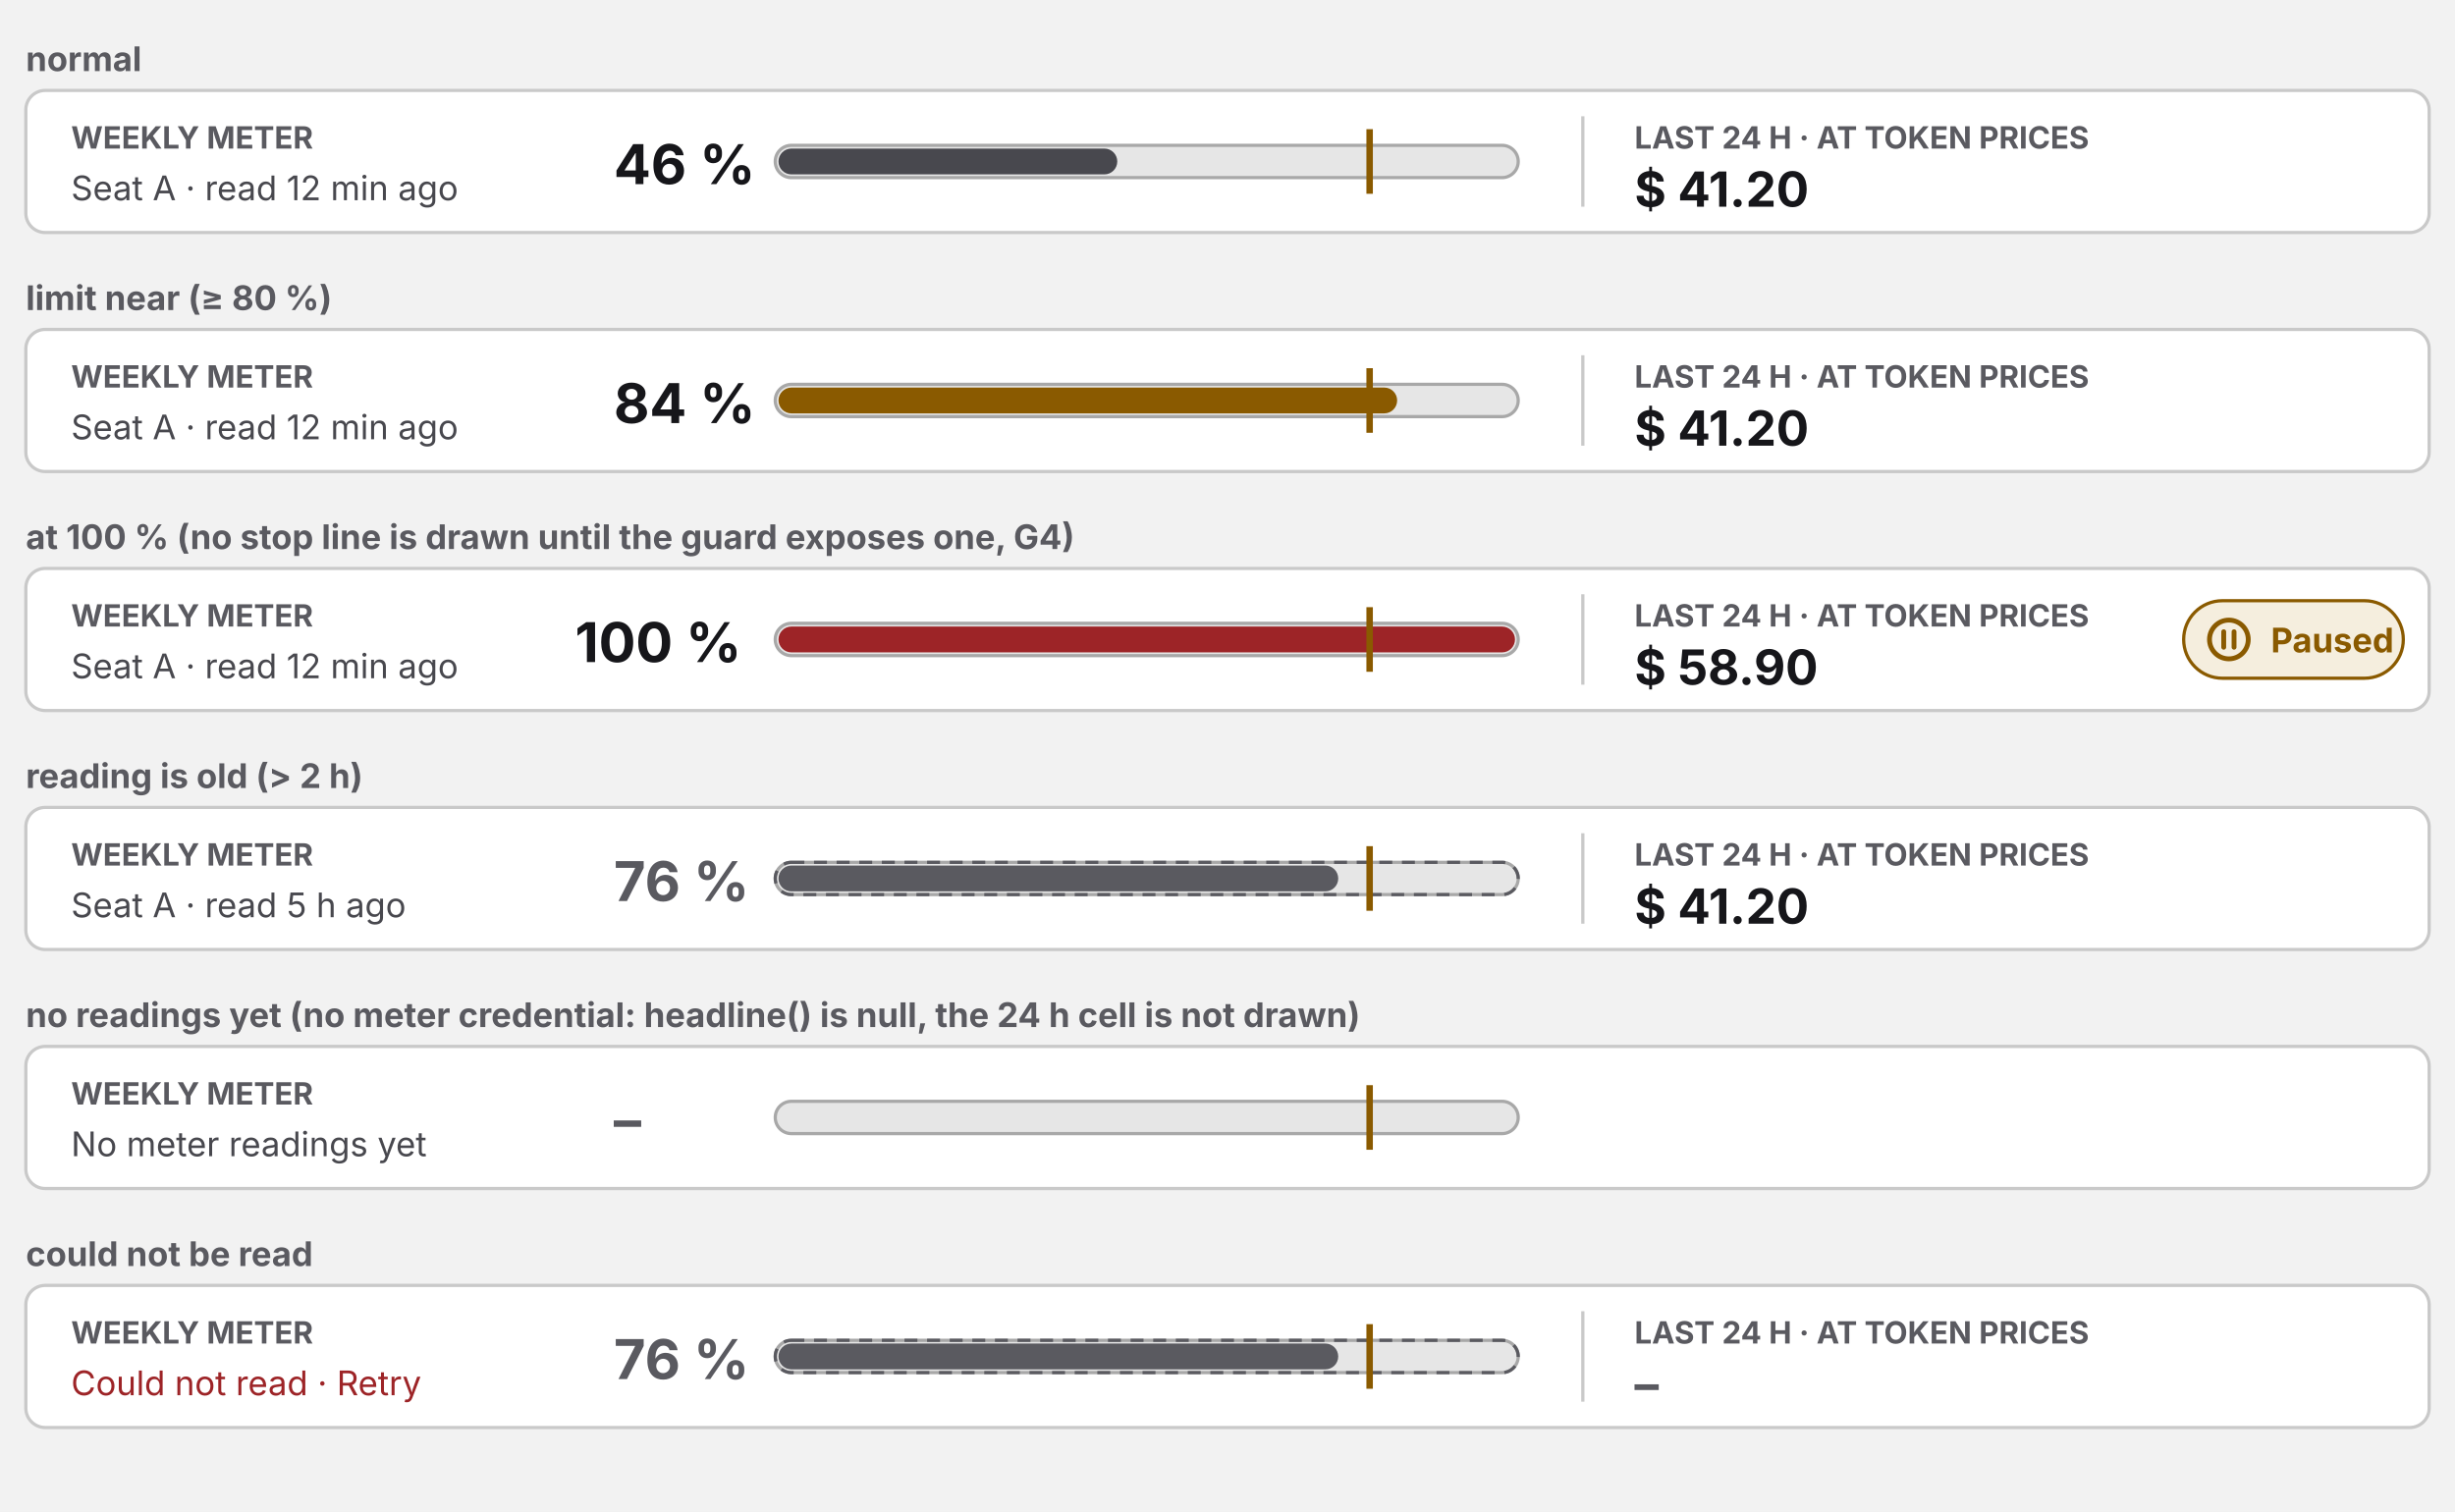
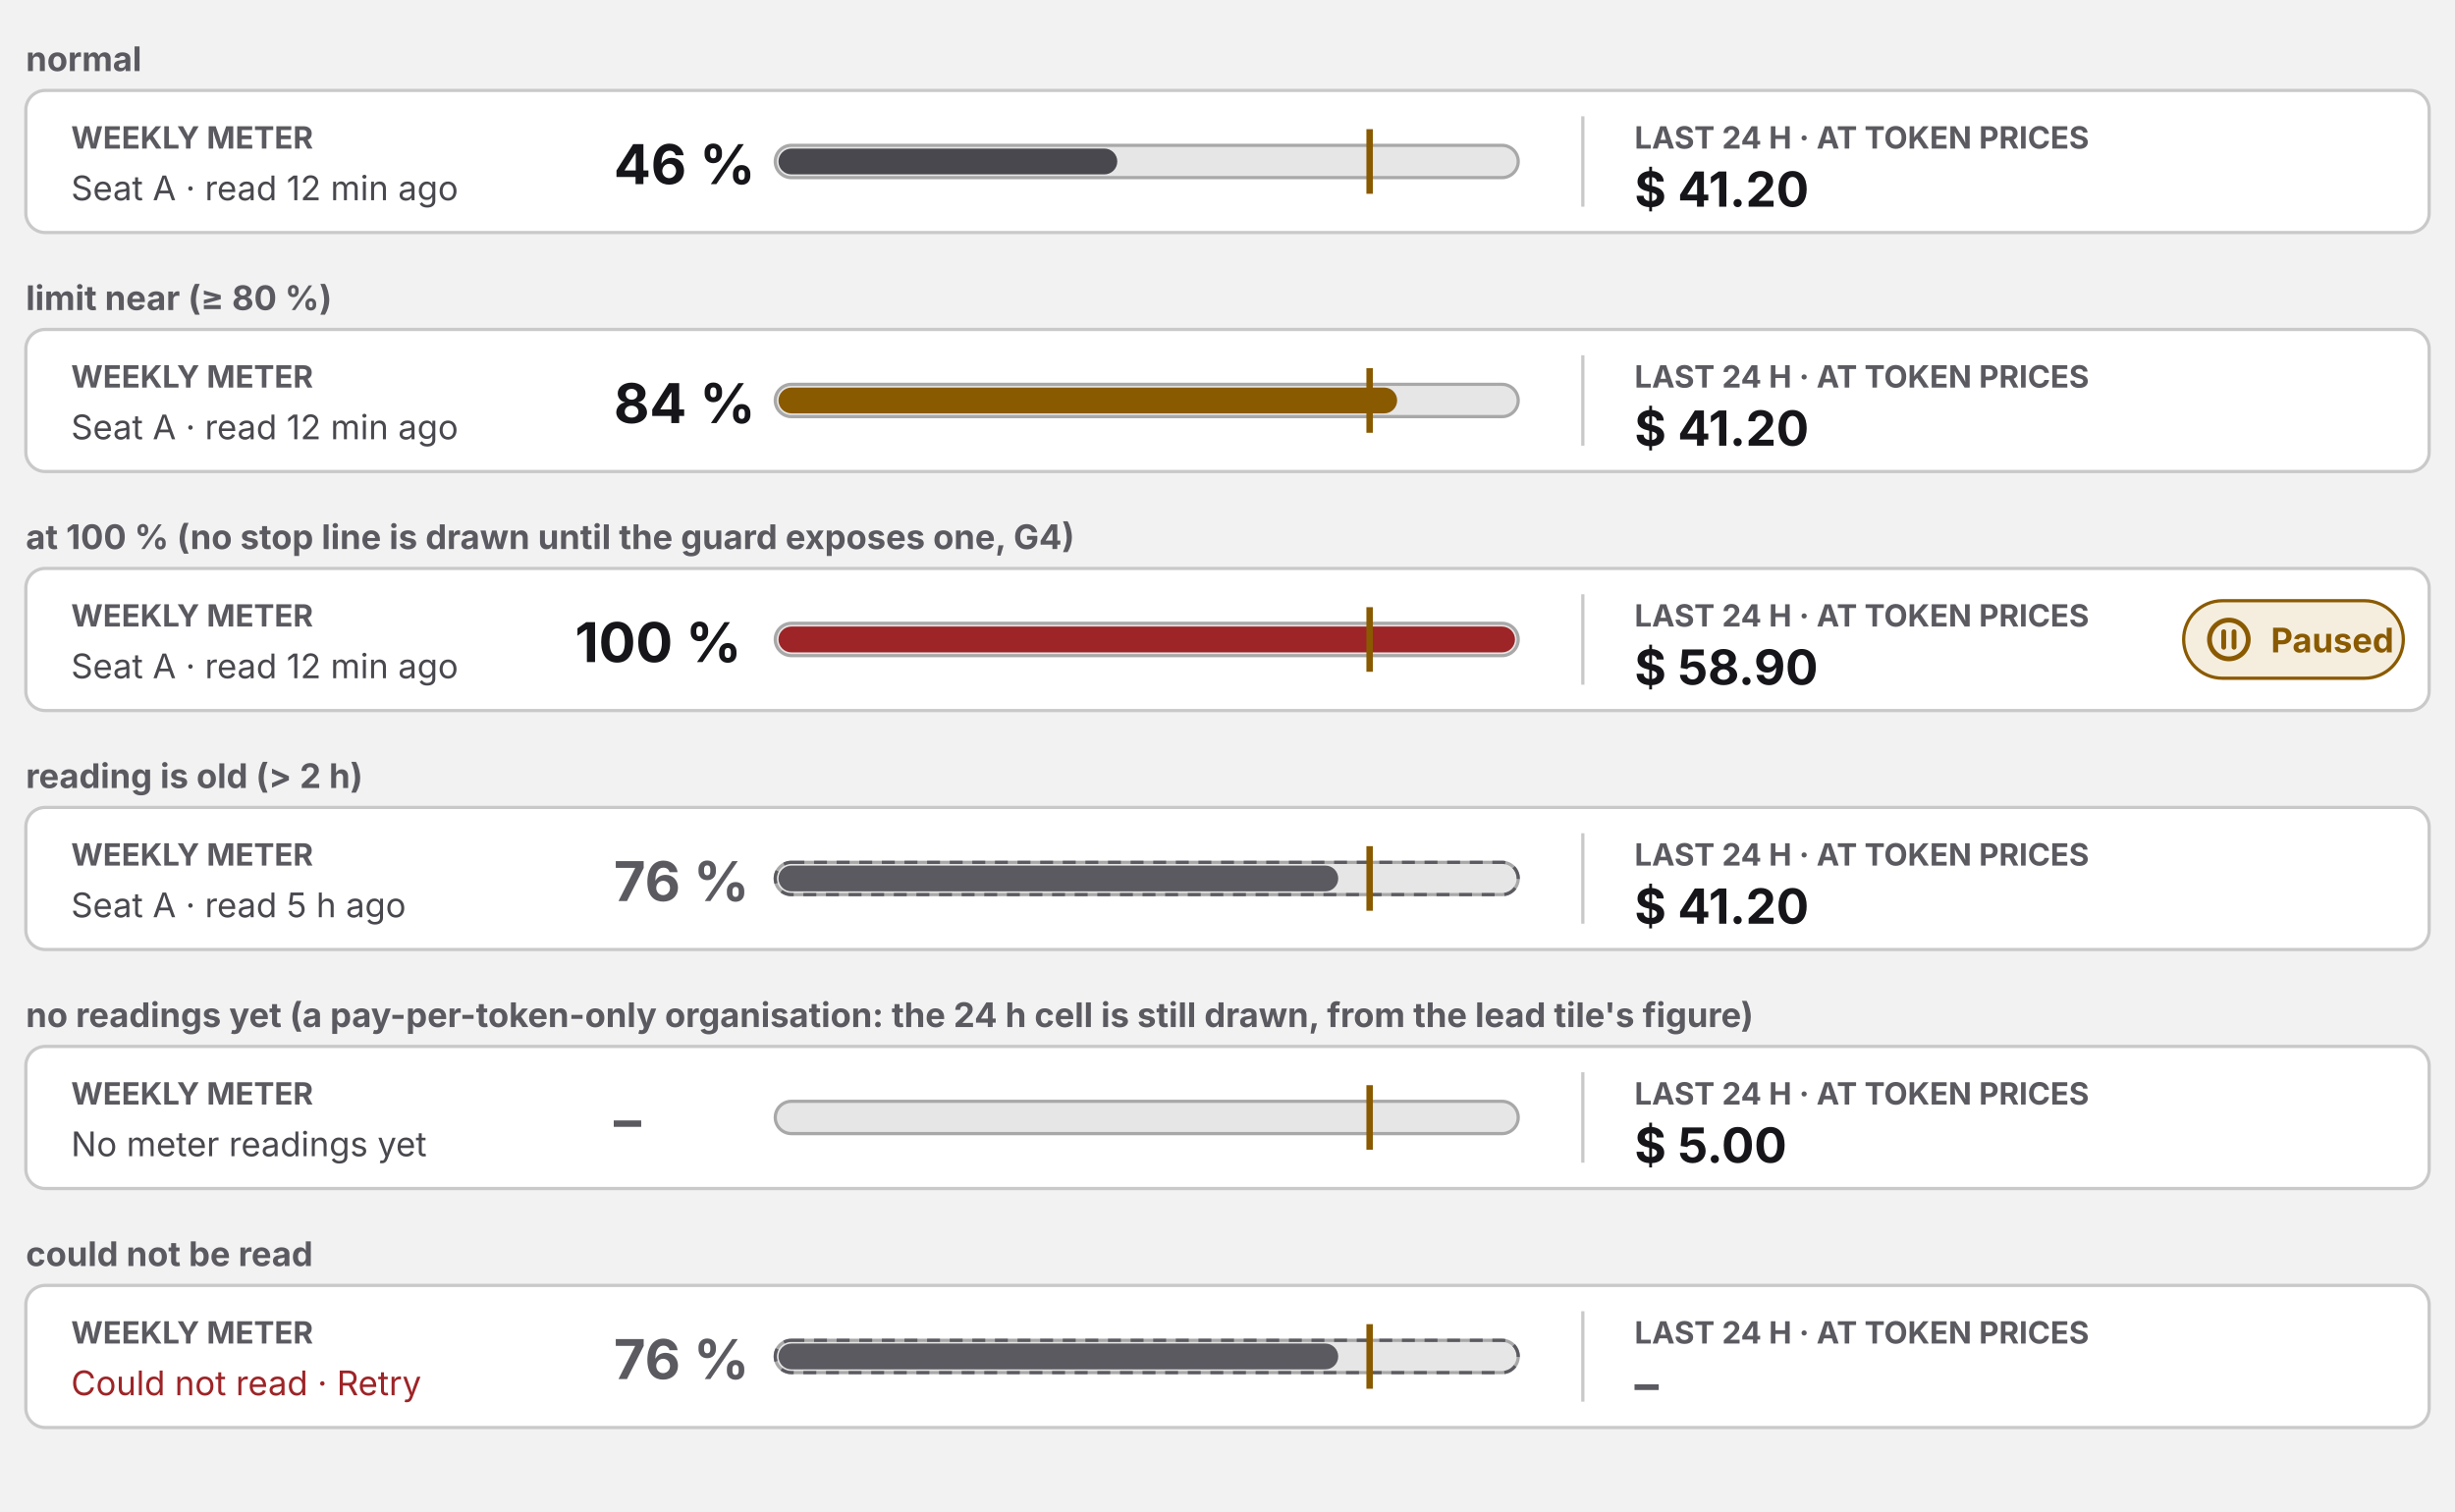
<svg xmlns="http://www.w3.org/2000/svg" viewBox="0 0 760 468" width="760" height="468" role="img" aria-label="The wall meter strip in its six states">
  <rect x="0" y="0" width="760" height="468" fill="#f2f2f2" stroke="none" stroke-width="1" rx="0" />
  <text x="8" y="22" font-size="10.5" fill="#5a5a60" text-anchor="start" font-weight="700" font-family="Inter, system-ui, sans-serif">normal</text>
  <rect x="8" y="28" width="744" height="44" fill="#ffffff" stroke="#c9c9c9" stroke-width="1" rx="6" />
  <text x="22" y="46" font-size="9.5" fill="#5a5a60" text-anchor="start" font-weight="700" font-family="Inter, system-ui, sans-serif">WEEKLY METER</text>
  <text x="22" y="62" font-size="10.5" fill="#48484e" text-anchor="start" font-weight="400" font-family="Inter, system-ui, sans-serif">Seat A · read 12 min ago</text>
  <text x="190" y="57" font-size="17" fill="#16161a" text-anchor="start" font-weight="700" font-family="Inter, system-ui, sans-serif">46 %</text>
  <rect x="240" y="45" width="230" height="10" fill="#e6e6e6" stroke="#a8a8a8" stroke-width="1" rx="5" />
  <rect x="241" y="46" width="104.88" height="8" fill="#48484e" stroke="none" stroke-width="0" rx="4" />
  <line x1="424.0" y1="40" x2="424.0" y2="60" stroke="#8a5a00" stroke-width="2" />
  <line x1="490" y1="36" x2="490" y2="64" stroke="#c9c9c9" />
  <text x="506" y="46" font-size="9.5" fill="#5a5a60" text-anchor="start" font-weight="700" font-family="Inter, system-ui, sans-serif">LAST 24 H · AT TOKEN PRICES</text>
  <text x="506" y="64" font-size="15" fill="#16161a" text-anchor="start" font-weight="700" font-family="Inter, system-ui, sans-serif">$ 41.20</text>
  <text x="8" y="96" font-size="10.5" fill="#5a5a60" text-anchor="start" font-weight="700" font-family="Inter, system-ui, sans-serif">limit near (≥ 80 %)</text>
  <rect x="8" y="102" width="744" height="44" fill="#ffffff" stroke="#c9c9c9" stroke-width="1" rx="6" />
  <text x="22" y="120" font-size="9.5" fill="#5a5a60" text-anchor="start" font-weight="700" font-family="Inter, system-ui, sans-serif">WEEKLY METER</text>
  <text x="22" y="136" font-size="10.5" fill="#48484e" text-anchor="start" font-weight="400" font-family="Inter, system-ui, sans-serif">Seat A · read 12 min ago</text>
  <text x="190" y="131" font-size="17" fill="#16161a" text-anchor="start" font-weight="700" font-family="Inter, system-ui, sans-serif">84 %</text>
  <rect x="240" y="119" width="230" height="10" fill="#e6e6e6" stroke="#a8a8a8" stroke-width="1" rx="5" />
  <rect x="241" y="120" width="191.52" height="8" fill="#8a5a00" stroke="none" stroke-width="0" rx="4" />
  <line x1="424.0" y1="114" x2="424.0" y2="134" stroke="#8a5a00" stroke-width="2" />
  <line x1="490" y1="110" x2="490" y2="138" stroke="#c9c9c9" />
  <text x="506" y="120" font-size="9.5" fill="#5a5a60" text-anchor="start" font-weight="700" font-family="Inter, system-ui, sans-serif">LAST 24 H · AT TOKEN PRICES</text>
  <text x="506" y="138" font-size="15" fill="#16161a" text-anchor="start" font-weight="700" font-family="Inter, system-ui, sans-serif">$ 41.20</text>
  <text x="8" y="170" font-size="10.5" fill="#5a5a60" text-anchor="start" font-weight="700" font-family="Inter, system-ui, sans-serif">at 100 % (no stop line is drawn until the guard exposes one, G4)</text>
  <rect x="8" y="176" width="744" height="44" fill="#ffffff" stroke="#c9c9c9" stroke-width="1" rx="6" />
  <text x="22" y="194" font-size="9.5" fill="#5a5a60" text-anchor="start" font-weight="700" font-family="Inter, system-ui, sans-serif">WEEKLY METER</text>
  <text x="22" y="210" font-size="10.5" fill="#48484e" text-anchor="start" font-weight="400" font-family="Inter, system-ui, sans-serif">Seat A · read 12 min ago</text>
  <text x="178" y="205" font-size="17" fill="#16161a" text-anchor="start" font-weight="700" font-family="Inter, system-ui, sans-serif">100 %</text>
  <rect x="240" y="193" width="230" height="10" fill="#e6e6e6" stroke="#a8a8a8" stroke-width="1" rx="5" />
  <rect x="241" y="194" width="228" height="8" fill="#9d2427" stroke="none" stroke-width="0" rx="4" />
  <line x1="424.0" y1="188" x2="424.0" y2="208" stroke="#8a5a00" stroke-width="2" />
  <line x1="490" y1="184" x2="490" y2="212" stroke="#c9c9c9" />
  <text x="506" y="194" font-size="9.5" fill="#5a5a60" text-anchor="start" font-weight="700" font-family="Inter, system-ui, sans-serif">LAST 24 H · AT TOKEN PRICES</text>
  <text x="506" y="212" font-size="15" fill="#16161a" text-anchor="start" font-weight="700" font-family="Inter, system-ui, sans-serif">$ 58.90</text>
  <rect x="676" y="186" width="68" height="24" fill="#f5eede" stroke="#8a5a00" stroke-width="1" rx="12" />
  <g transform="translate(682 190) scale(1.0)" fill="none" stroke="#8a5a00" stroke-width="1.5" stroke-linecap="round" stroke-linejoin="round">
    <circle cx="8" cy="8" r="6" />
    <path d="M6.4 5.6v4.8M9.6 5.6v4.8" />
  </g>
  <text x="703" y="202" font-size="10.5" fill="#8a5a00" text-anchor="start" font-weight="700" font-family="Inter, system-ui, sans-serif">Paused</text>
  <text x="8" y="244" font-size="10.5" fill="#5a5a60" text-anchor="start" font-weight="700" font-family="Inter, system-ui, sans-serif">reading is old (&gt; 2 h)</text>
  <rect x="8" y="250" width="744" height="44" fill="#ffffff" stroke="#c9c9c9" stroke-width="1" rx="6" />
  <text x="22" y="268" font-size="9.5" fill="#5a5a60" text-anchor="start" font-weight="700" font-family="Inter, system-ui, sans-serif">WEEKLY METER</text>
  <text x="22" y="284" font-size="10.5" fill="#48484e" text-anchor="start" font-weight="400" font-family="Inter, system-ui, sans-serif">Seat A · read 5 h ago</text>
  <text x="190" y="279" font-size="17" fill="#5a5a60" text-anchor="start" font-weight="700" font-family="Inter, system-ui, sans-serif">76 %</text>
  <rect x="240" y="267" width="230" height="10" fill="#e6e6e6" stroke="#a8a8a8" stroke-width="1" rx="5" />
  <rect x="241" y="268" width="173.28" height="8" fill="#5a5a60" stroke="none" stroke-width="0" rx="4" />
  <rect x="240" y="267" width="230" height="10" fill="none" stroke="#5a5a60" stroke-width="1" rx="5" stroke-dasharray="4 3" />
  <line x1="424.0" y1="262" x2="424.0" y2="282" stroke="#8a5a00" stroke-width="2" />
  <line x1="490" y1="258" x2="490" y2="286" stroke="#c9c9c9" />
  <text x="506" y="268" font-size="9.5" fill="#5a5a60" text-anchor="start" font-weight="700" font-family="Inter, system-ui, sans-serif">LAST 24 H · AT TOKEN PRICES</text>
  <text x="506" y="286" font-size="15" fill="#16161a" text-anchor="start" font-weight="700" font-family="Inter, system-ui, sans-serif">$ 41.20</text>
-   <text x="8" y="318" font-size="10.5" fill="#5a5a60" text-anchor="start" font-weight="700" font-family="Inter, system-ui, sans-serif">no readings yet (no meter credential: headline() is null, the 24 h cell is not drawn)</text>
+   <text x="8" y="318" font-size="10.5" fill="#5a5a60" text-anchor="start" font-weight="700" font-family="Inter, system-ui, sans-serif">no readings yet (a pay-per-token-only organisation: the 24 h cell is still drawn, from the lead tile's figure)</text>
  <rect x="8" y="324" width="744" height="44" fill="#ffffff" stroke="#c9c9c9" stroke-width="1" rx="6" />
  <text x="22" y="342" font-size="9.5" fill="#5a5a60" text-anchor="start" font-weight="700" font-family="Inter, system-ui, sans-serif">WEEKLY METER</text>
  <text x="22" y="358" font-size="10.5" fill="#48484e" text-anchor="start" font-weight="400" font-family="Inter, system-ui, sans-serif">No meter readings yet</text>
  <text x="190" y="353" font-size="17" fill="#5a5a60" text-anchor="start" font-weight="700" font-family="Inter, system-ui, sans-serif">–</text>
  <rect x="240" y="341" width="230" height="10" fill="#e6e6e6" stroke="#a8a8a8" stroke-width="1" rx="5" />
  <line x1="424.0" y1="336" x2="424.0" y2="356" stroke="#8a5a00" stroke-width="2" />
+   <line x1="490" y1="332" x2="490" y2="360" stroke="#c9c9c9" />
+   <text x="506" y="342" font-size="9.5" fill="#5a5a60" text-anchor="start" font-weight="700" font-family="Inter, system-ui, sans-serif">LAST 24 H · AT TOKEN PRICES</text>
+   <text x="506" y="360" font-size="15" fill="#16161a" text-anchor="start" font-weight="700" font-family="Inter, system-ui, sans-serif">$ 5.00</text>
  <text x="8" y="392" font-size="10.5" fill="#5a5a60" text-anchor="start" font-weight="700" font-family="Inter, system-ui, sans-serif">could not be read</text>
  <rect x="8" y="398" width="744" height="44" fill="#ffffff" stroke="#c9c9c9" stroke-width="1" rx="6" />
  <text x="22" y="416" font-size="9.5" fill="#5a5a60" text-anchor="start" font-weight="700" font-family="Inter, system-ui, sans-serif">WEEKLY METER</text>
  <text x="22" y="432" font-size="10.5" fill="#9d2427" text-anchor="start" font-weight="400" font-family="Inter, system-ui, sans-serif">Could not read · Retry</text>
  <text x="190" y="427" font-size="17" fill="#5a5a60" text-anchor="start" font-weight="700" font-family="Inter, system-ui, sans-serif">76 %</text>
  <rect x="240" y="415" width="230" height="10" fill="#e6e6e6" stroke="#a8a8a8" stroke-width="1" rx="5" />
  <rect x="241" y="416" width="173.28" height="8" fill="#5a5a60" stroke="none" stroke-width="0" rx="4" />
  <rect x="240" y="415" width="230" height="10" fill="none" stroke="#5a5a60" stroke-width="1" rx="5" stroke-dasharray="4 3" />
  <line x1="424.0" y1="410" x2="424.0" y2="430" stroke="#8a5a00" stroke-width="2" />
  <line x1="490" y1="406" x2="490" y2="434" stroke="#c9c9c9" />
  <text x="506" y="416" font-size="9.5" fill="#5a5a60" text-anchor="start" font-weight="700" font-family="Inter, system-ui, sans-serif">LAST 24 H · AT TOKEN PRICES</text>
  <text x="506" y="434" font-size="15" fill="#5a5a60" text-anchor="start" font-weight="700" font-family="Inter, system-ui, sans-serif">–</text>
</svg>
